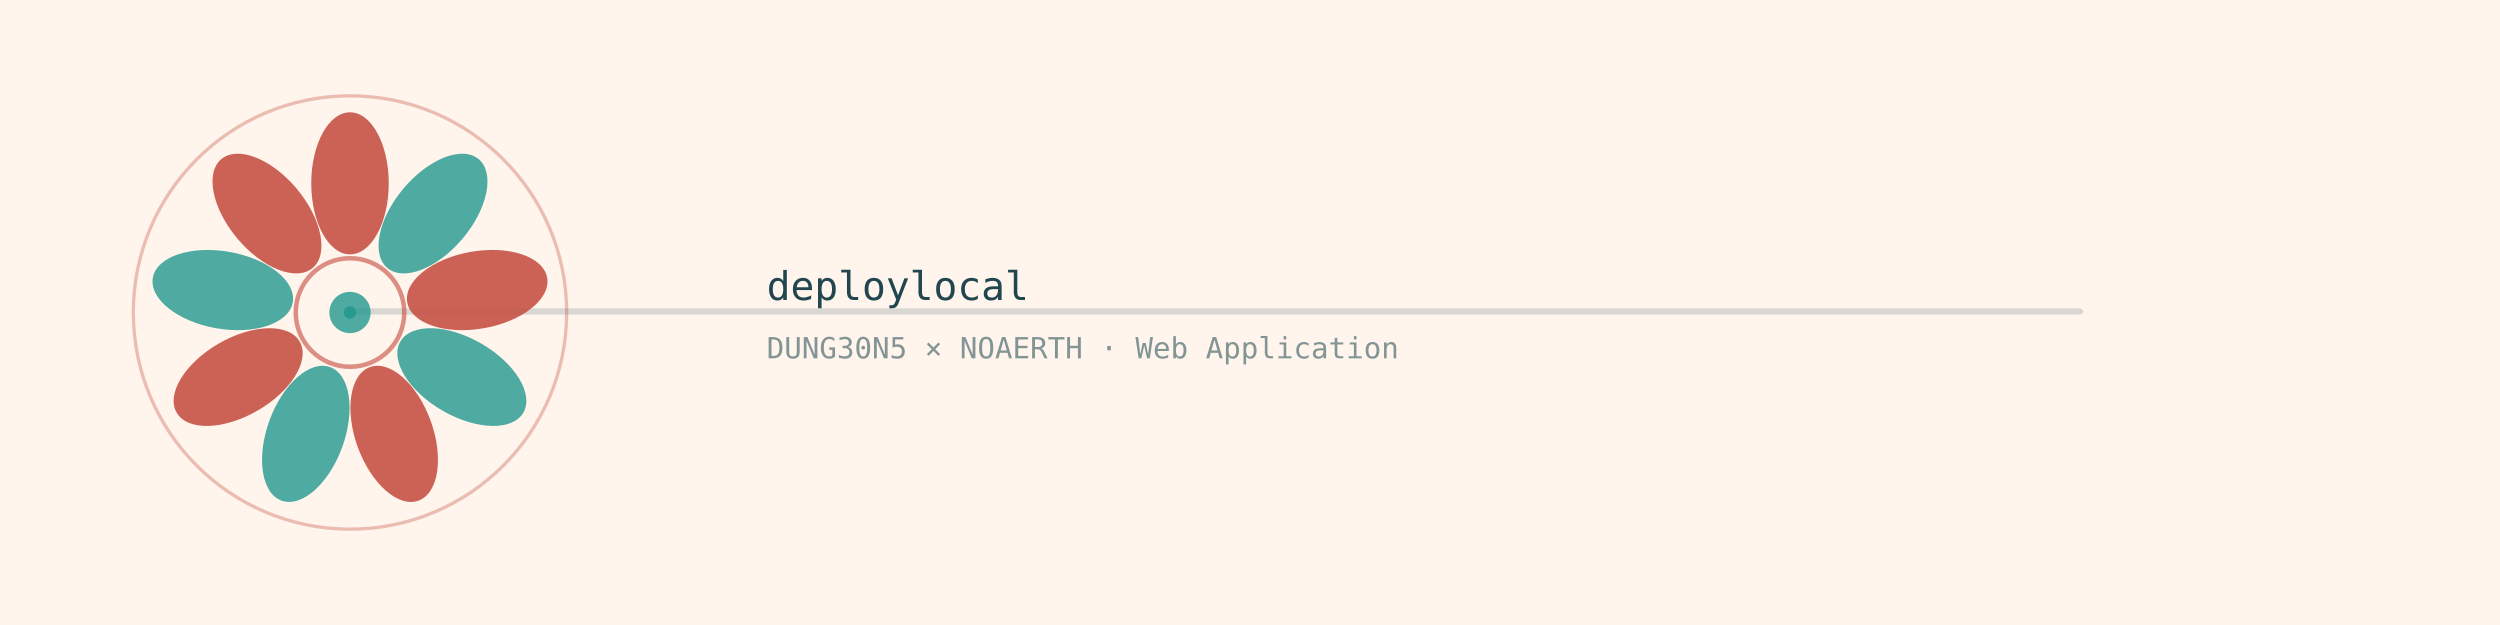
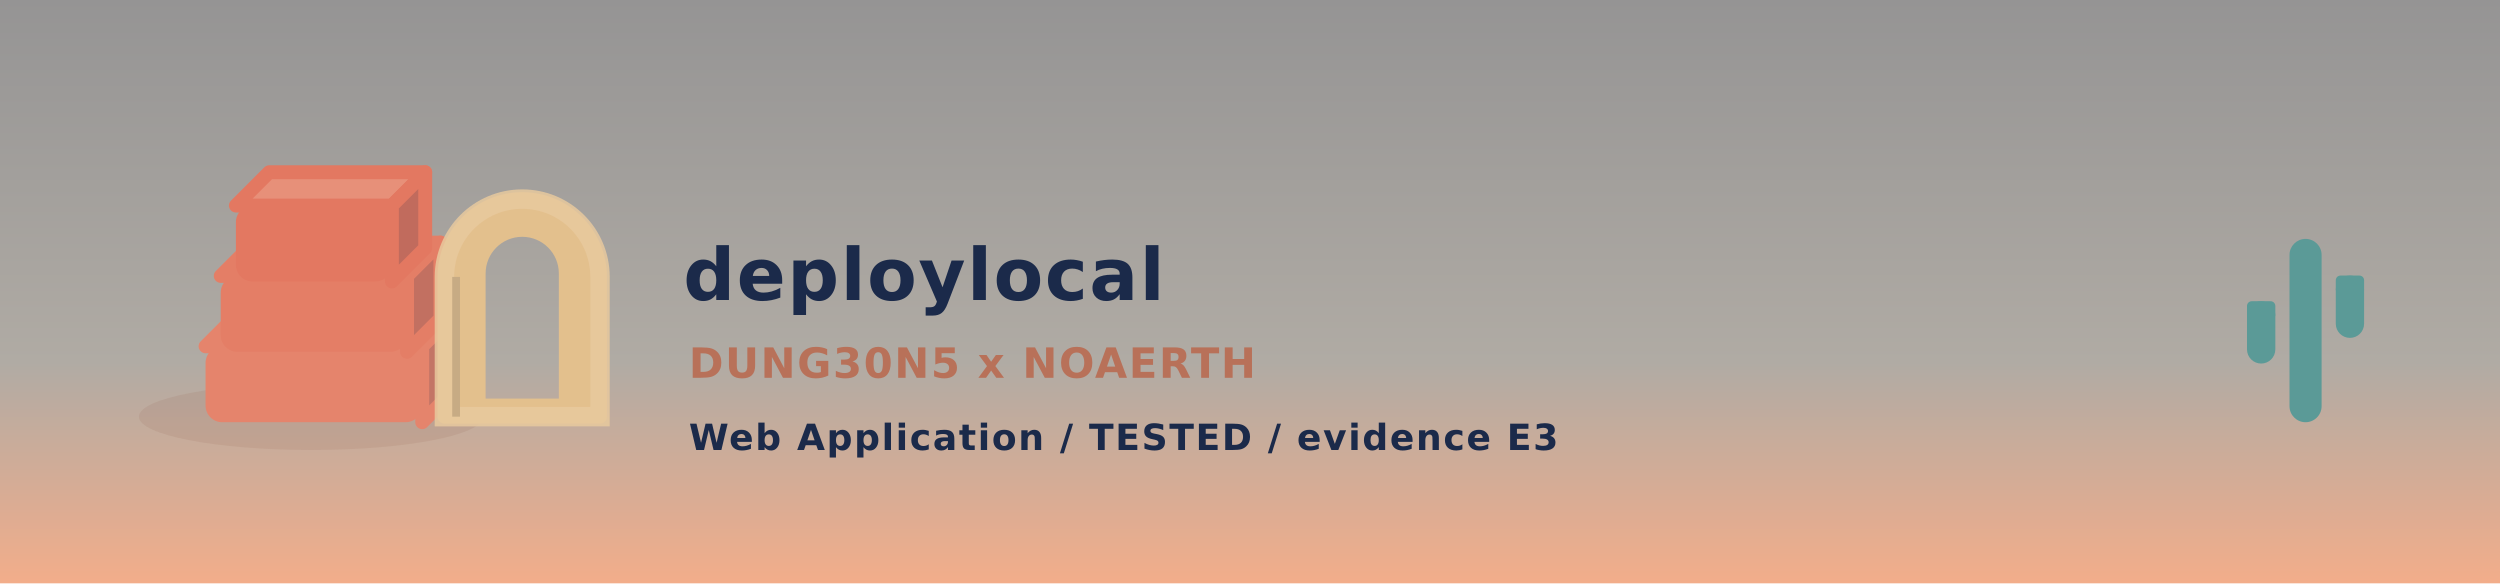
- <svg xmlns="http://www.w3.org/2000/svg" viewBox="0 0 1200 300" width="1200" height="300" role="img" aria-label="deploylocal identity object">
-   <rect width="1200" height="300" fill="#fff5ed" />
-   <defs>
-     <linearGradient id="gft" x1="0" y1="0" x2="1" y2="1">
-       <stop offset="0%" stop-color="#c75346" />
-       <stop offset="100%" stop-color="#24998e" />
-     </linearGradient>
-   </defs>
-   <rect x="168.00" y="148.00" width="832.00" height="3.00" rx="2.00" fill="rgba(9,52,63,0.160)" opacity="1.00" />
+ <svg xmlns="http://www.w3.org/2000/svg" width="900" height="210" viewBox="0 0 900 210" role="img" aria-label="deploylocal - identity object">
+   <linearGradient id="skyf" x1="0" y1="0" x2="0" y2="1">
+     <stop offset="0" stop-color="#959494" />
+     <stop offset="0.62" stop-color="#b0aba4" />
+     <stop offset="1" stop-color="#f3ad8a" />
+   </linearGradient>
+   <rect width="900" height="210" fill="url(#skyf)" />
+   <rect x="0" y="352" width="900" height="-142" fill="#e9cda3" />
+   <rect x="0" y="352" width="900" height="3" fill="#ebd1a9" />
+   <ellipse cx="112" cy="150" rx="62" ry="12" fill="rgba(138,90,68,0.11)" />
  <g>
-     <ellipse cx="168.00" cy="88.00" rx="18.60" ry="34.10" fill="rgba(199,83,70,0.900)" opacity="1.00" transform="rotate(0.0 168.00 88.00)" />
-     <ellipse cx="207.85" cy="102.51" rx="18.60" ry="34.10" fill="rgba(36,153,142,0.800)" opacity="1.00" transform="rotate(40.0 207.85 102.51)" />
-     <ellipse cx="229.06" cy="139.23" rx="18.60" ry="34.10" fill="rgba(199,83,70,0.900)" opacity="1.00" transform="rotate(80.0 229.06 139.23)" />
-     <ellipse cx="221.69" cy="181.00" rx="18.60" ry="34.10" fill="rgba(36,153,142,0.800)" opacity="1.00" transform="rotate(120.0 221.69 181.00)" />
-     <ellipse cx="189.21" cy="208.26" rx="18.60" ry="34.10" fill="rgba(199,83,70,0.900)" opacity="1.00" transform="rotate(160.0 189.21 208.26)" />
-     <ellipse cx="146.79" cy="208.26" rx="18.60" ry="34.10" fill="rgba(36,153,142,0.800)" opacity="1.00" transform="rotate(200.0 146.79 208.26)" />
-     <ellipse cx="114.31" cy="181.00" rx="18.60" ry="34.10" fill="rgba(199,83,70,0.900)" opacity="1.00" transform="rotate(240.0 114.31 181.00)" />
-     <ellipse cx="106.94" cy="139.23" rx="18.60" ry="34.10" fill="rgba(36,153,142,0.800)" opacity="1.00" transform="rotate(280.0 106.94 139.23)" />
-     <ellipse cx="128.15" cy="102.51" rx="18.60" ry="34.10" fill="rgba(199,83,70,0.900)" opacity="1.00" transform="rotate(320.0 128.15 102.51)" />
-     <circle cx="168.00" cy="150.00" r="26.04" fill="none" stroke="rgba(199,83,70,0.900)" stroke-width="2.17" opacity="0.70" />
-     <circle cx="168.00" cy="150.00" r="9.92" fill="rgba(36,153,142,0.800)" opacity="1.00" />
-     <animate attributeName="opacity" values="0.25;1.0;0.25" dur="14.7s" begin="0s" repeatCount="indefinite" />
+     <path d="M74,124.67 L152,124.67 L164,112.67 L86,112.67 Z" fill="#e99a82" stroke="#e5846c" stroke-width="5" stroke-linejoin="round" />
+     <path d="M152,124.67 L164,112.67 L164,140 L152,152 Z" fill="#c37566" stroke="#e5846c" stroke-width="5" stroke-linejoin="round" />
+     <rect x="74" y="124.67" width="78" height="27.33" rx="6" fill="#e5846c" />
+     <path d="M79.46,99.33 L146.54,99.33 L158.54,87.33 L91.46,87.33 Z" fill="#e8957d" stroke="#e47e66" stroke-width="5" stroke-linejoin="round" />
+     <path d="M146.54,99.33 L158.54,87.33 L158.54,114.67 L146.54,126.67 Z" fill="#c27061" stroke="#e47e66" stroke-width="5" stroke-linejoin="round" />
+     <rect x="79.46" y="99.33" width="67.08" height="27.33" rx="6" fill="#e47e66" />
+     <path d="M84.92,74 L141.08,74 L153.08,62 L96.92,62 Z" fill="#e79079" stroke="#e37861" stroke-width="5" stroke-linejoin="round" />
+     <path d="M141.08,74 L153.08,62 L153.08,89.33 L141.08,101.33 Z" fill="#c16b5d" stroke="#e37861" stroke-width="5" stroke-linejoin="round" />
+     <rect x="84.92" y="74" width="56.16" height="27.33" rx="6" fill="#e37861" />
+     <animate attributeName="opacity" values="0.72;1;0.72" dur="6s" begin="0s" repeatCount="indefinite" />
  </g>
-   <g>
-     <ellipse cx="168.00" cy="88.00" rx="18.60" ry="34.10" fill="none" opacity="1.00" transform="rotate(0.0 168.00 88.00)" />
-     <ellipse cx="207.85" cy="102.51" rx="18.60" ry="34.10" fill="none" opacity="1.00" transform="rotate(40.0 207.85 102.51)" />
-     <ellipse cx="229.06" cy="139.23" rx="18.60" ry="34.10" fill="none" opacity="1.00" transform="rotate(80.0 229.06 139.23)" />
-     <ellipse cx="221.69" cy="181.00" rx="18.60" ry="34.10" fill="none" opacity="1.00" transform="rotate(120.0 221.69 181.00)" />
-     <ellipse cx="189.21" cy="208.26" rx="18.60" ry="34.10" fill="none" opacity="1.00" transform="rotate(160.0 189.21 208.26)" />
-     <ellipse cx="146.79" cy="208.26" rx="18.60" ry="34.10" fill="none" opacity="1.00" transform="rotate(200.0 146.79 208.26)" />
-     <ellipse cx="114.31" cy="181.00" rx="18.60" ry="34.10" fill="none" opacity="1.00" transform="rotate(240.0 114.31 181.00)" />
-     <ellipse cx="106.94" cy="139.23" rx="18.60" ry="34.10" fill="none" opacity="1.00" transform="rotate(280.0 106.94 139.23)" />
-     <ellipse cx="128.15" cy="102.51" rx="18.60" ry="34.10" fill="none" opacity="1.00" transform="rotate(320.0 128.15 102.51)" />
-     <circle cx="168.00" cy="150.00" r="26.04" fill="none" stroke="none" stroke-width="2.17" opacity="0.70" />
-     <circle cx="168.00" cy="150.00" r="9.92" fill="none" opacity="1.00" />
-     <animateTransform attributeName="transform" type="rotate" values="0.0 0.00 0.00 360.0 0.00 0.00" dur="29.4s" begin="0s" repeatCount="indefinite" />
-   </g>
-   <g>
-     <circle cx="168.00" cy="150.00" r="104.00" fill="none" stroke="rgba(199,83,70,0.350)" stroke-width="1.60" opacity="1.00" />
-     <animate attributeName="opacity" values="0.25;1.0;0.25" dur="14.7s" begin="0s" repeatCount="indefinite" />
-   </g>
-   <circle cx="168" cy="150" r="3" fill="rgba(36,153,142,0.900)">
-     <animate attributeName="opacity" values="0.35;0.95;0.35" dur="14.7s" begin="0s" repeatCount="indefinite" />
-   </circle>
-   <text x="368" y="144" font-family="ui-monospace,Menlo,monospace" font-size="19" fill="rgba(9,52,63,0.900)">deploylocal</text>
-   <text x="368" y="172" font-family="ui-monospace,Menlo,monospace" font-size="14" fill="rgba(9,52,63,0.500)">DUNG30N5 × NOAERTH · Web Application</text>
+   <path d="M160,150 L160,99.68 A28,28 0 0 1 216,99.68 L216,150 Z M172.32,146 L172.32,98.43 A15.68,15.68 0 0 1 203.68,98.43 L203.68,146 Z" fill="#e3c08d" fill-rule="evenodd" stroke="#e3c08d" stroke-width="5" stroke-linejoin="round" />
+   <path d="M160,150 L160,99.68 A28,28 0 0 1 216,99.68 L216,150 Z" fill="none" stroke="#e8c99d" stroke-width="7" stroke-linecap="round" opacity="0.85" />
+   <rect x="162.8" y="99.68" width="2.8" height="50.32" fill="#c7ab84" />
+   <text x="246" y="108" font-family="Verdana,DejaVu Sans,sans-serif" font-size="26" font-weight="700" letter-spacing="0.6" fill="#1b2a4a" text-anchor="start">deploylocal</text>
+   <text x="248" y="136" font-family="Verdana,DejaVu Sans,sans-serif" font-size="15" font-weight="700" letter-spacing="0.6" fill="#b87159" text-anchor="start">DUNG30N5 x NOAERTH</text>
+   <text x="248" y="162" font-family="Verdana,DejaVu Sans,sans-serif" font-size="13" font-weight="700" letter-spacing="0.6" fill="#1b2a4a" text-anchor="start">Web Application  /  TESTED  /  evidence E3</text>
+   <rect x="824.22" y="86" width="11.56" height="66" rx="5.78" fill="#5b9a97" />
+   <rect x="808.92" y="108.44" width="10.2" height="22.44" rx="5.1" fill="#5b9a97" />
+   <rect x="808.92" y="108.44" width="10.2" height="6.6" rx="1.7" fill="#5b9a97" />
+   <rect x="840.88" y="99.2" width="10.2" height="22.44" rx="5.1" fill="#5b9a97" />
+   <rect x="840.88" y="99.2" width="10.2" height="6.6" rx="1.7" fill="#5b9a97" />
</svg>
